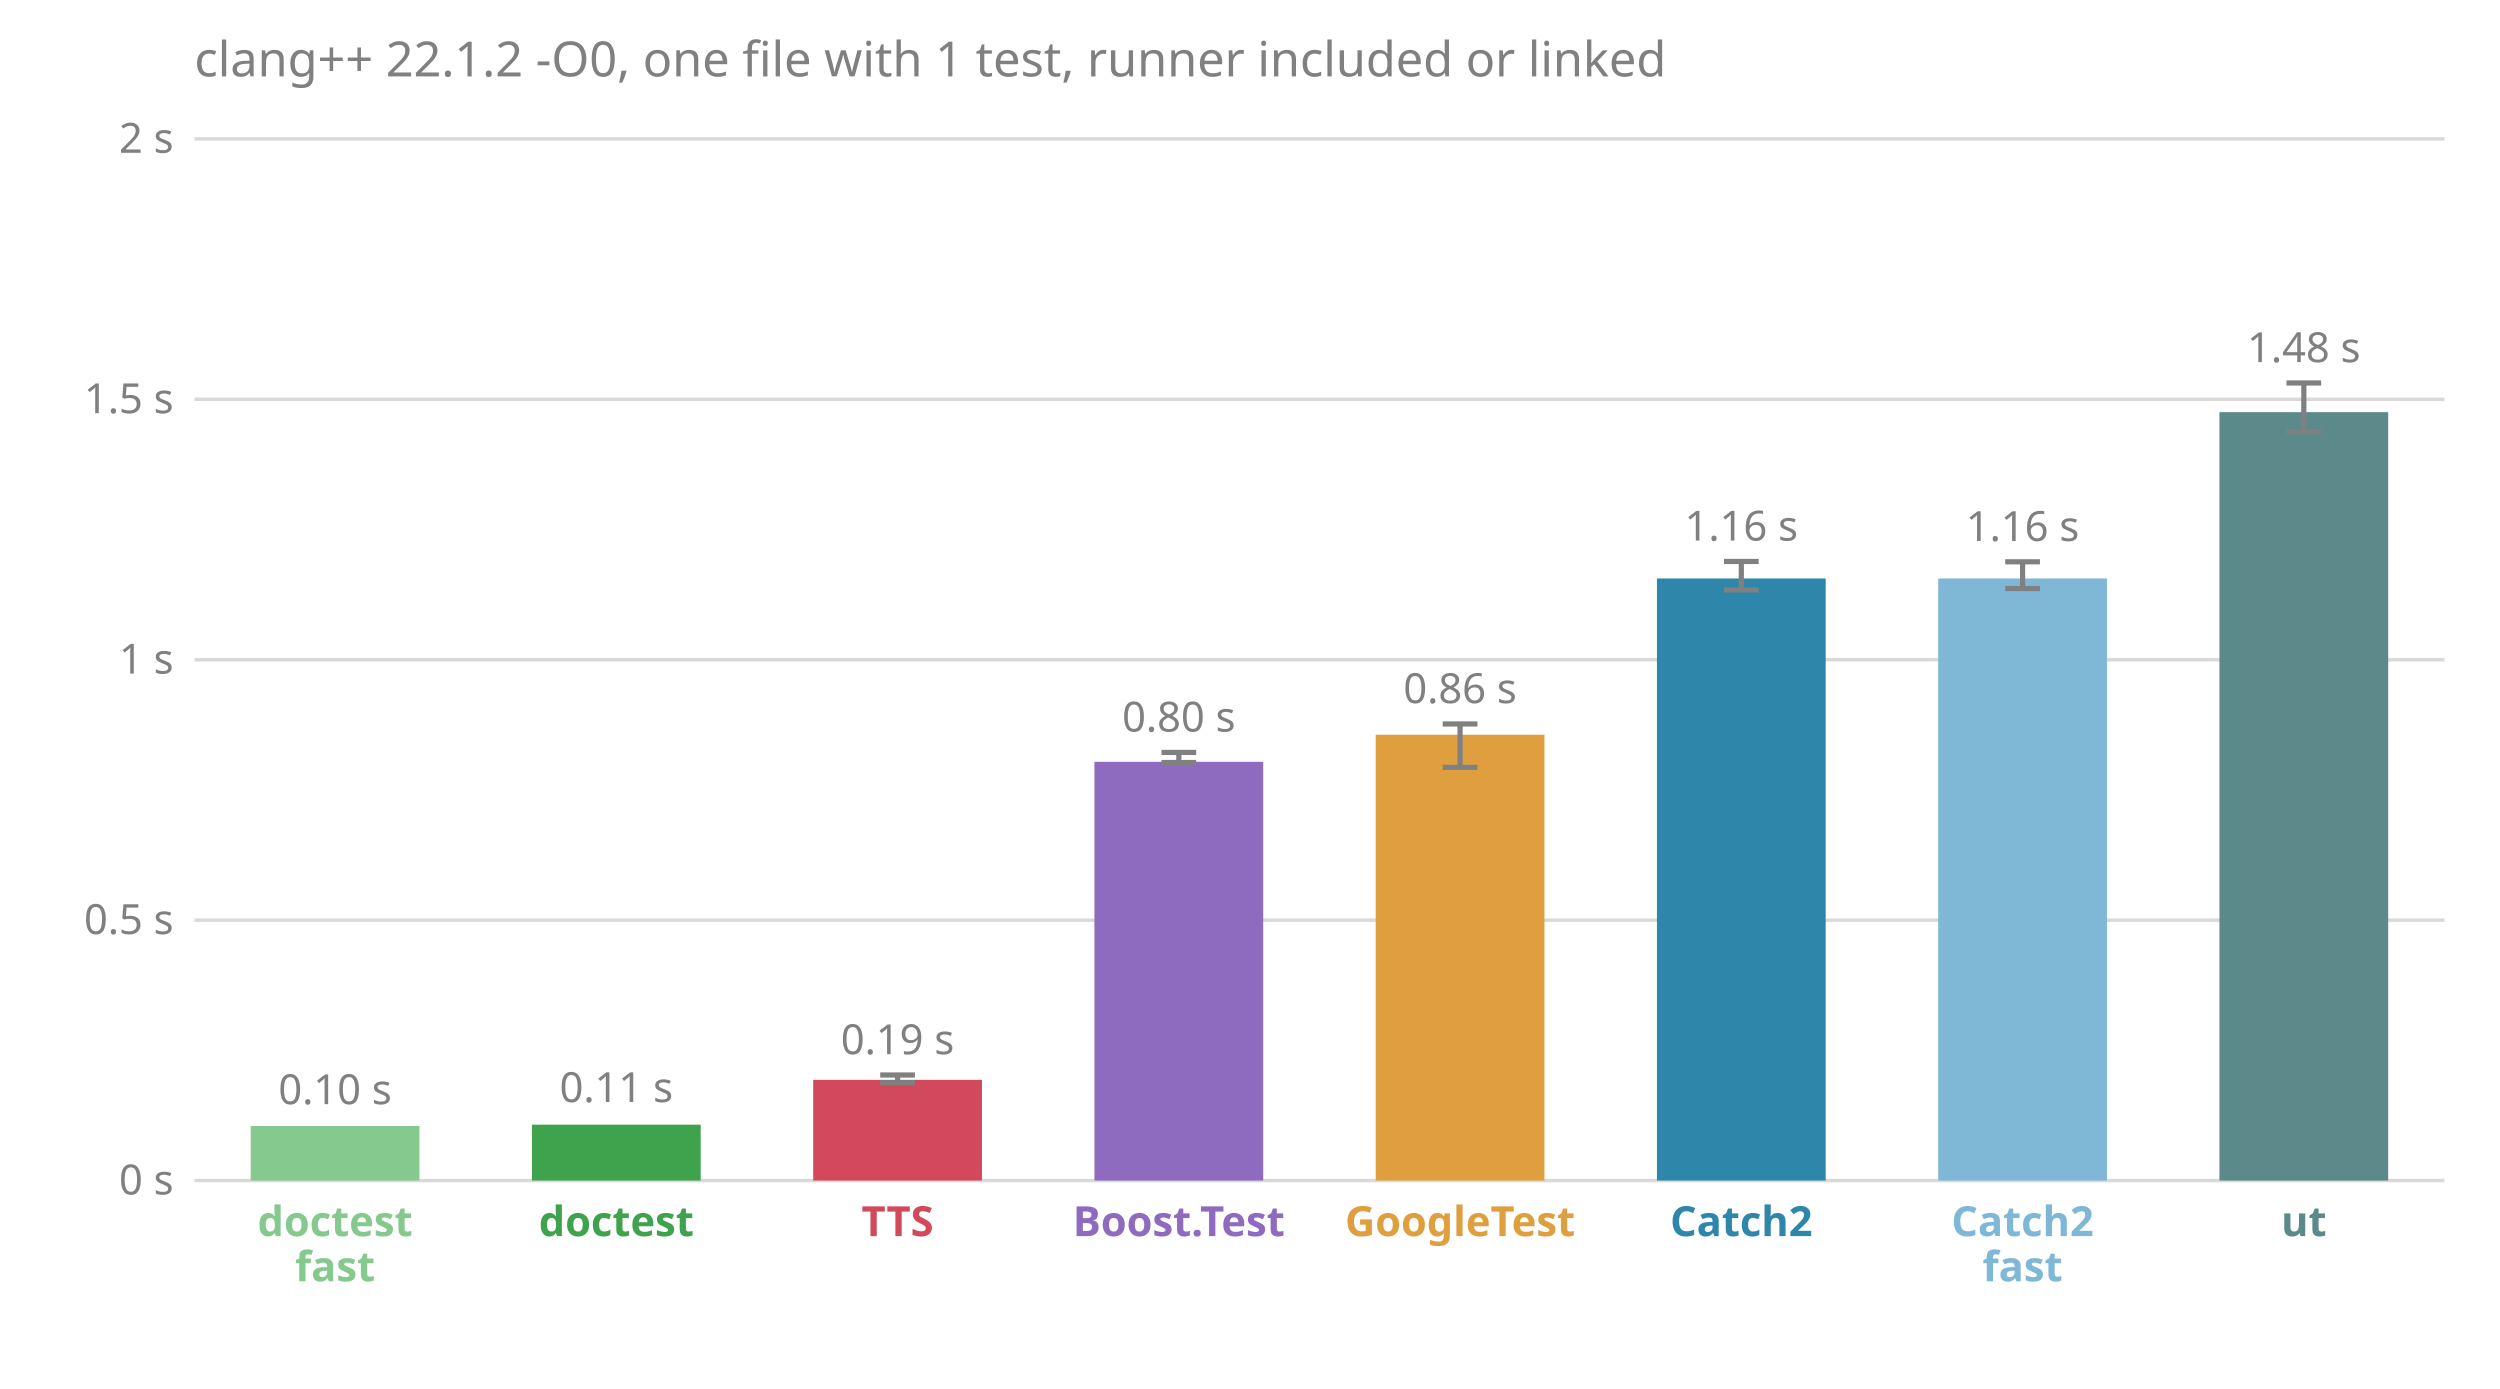
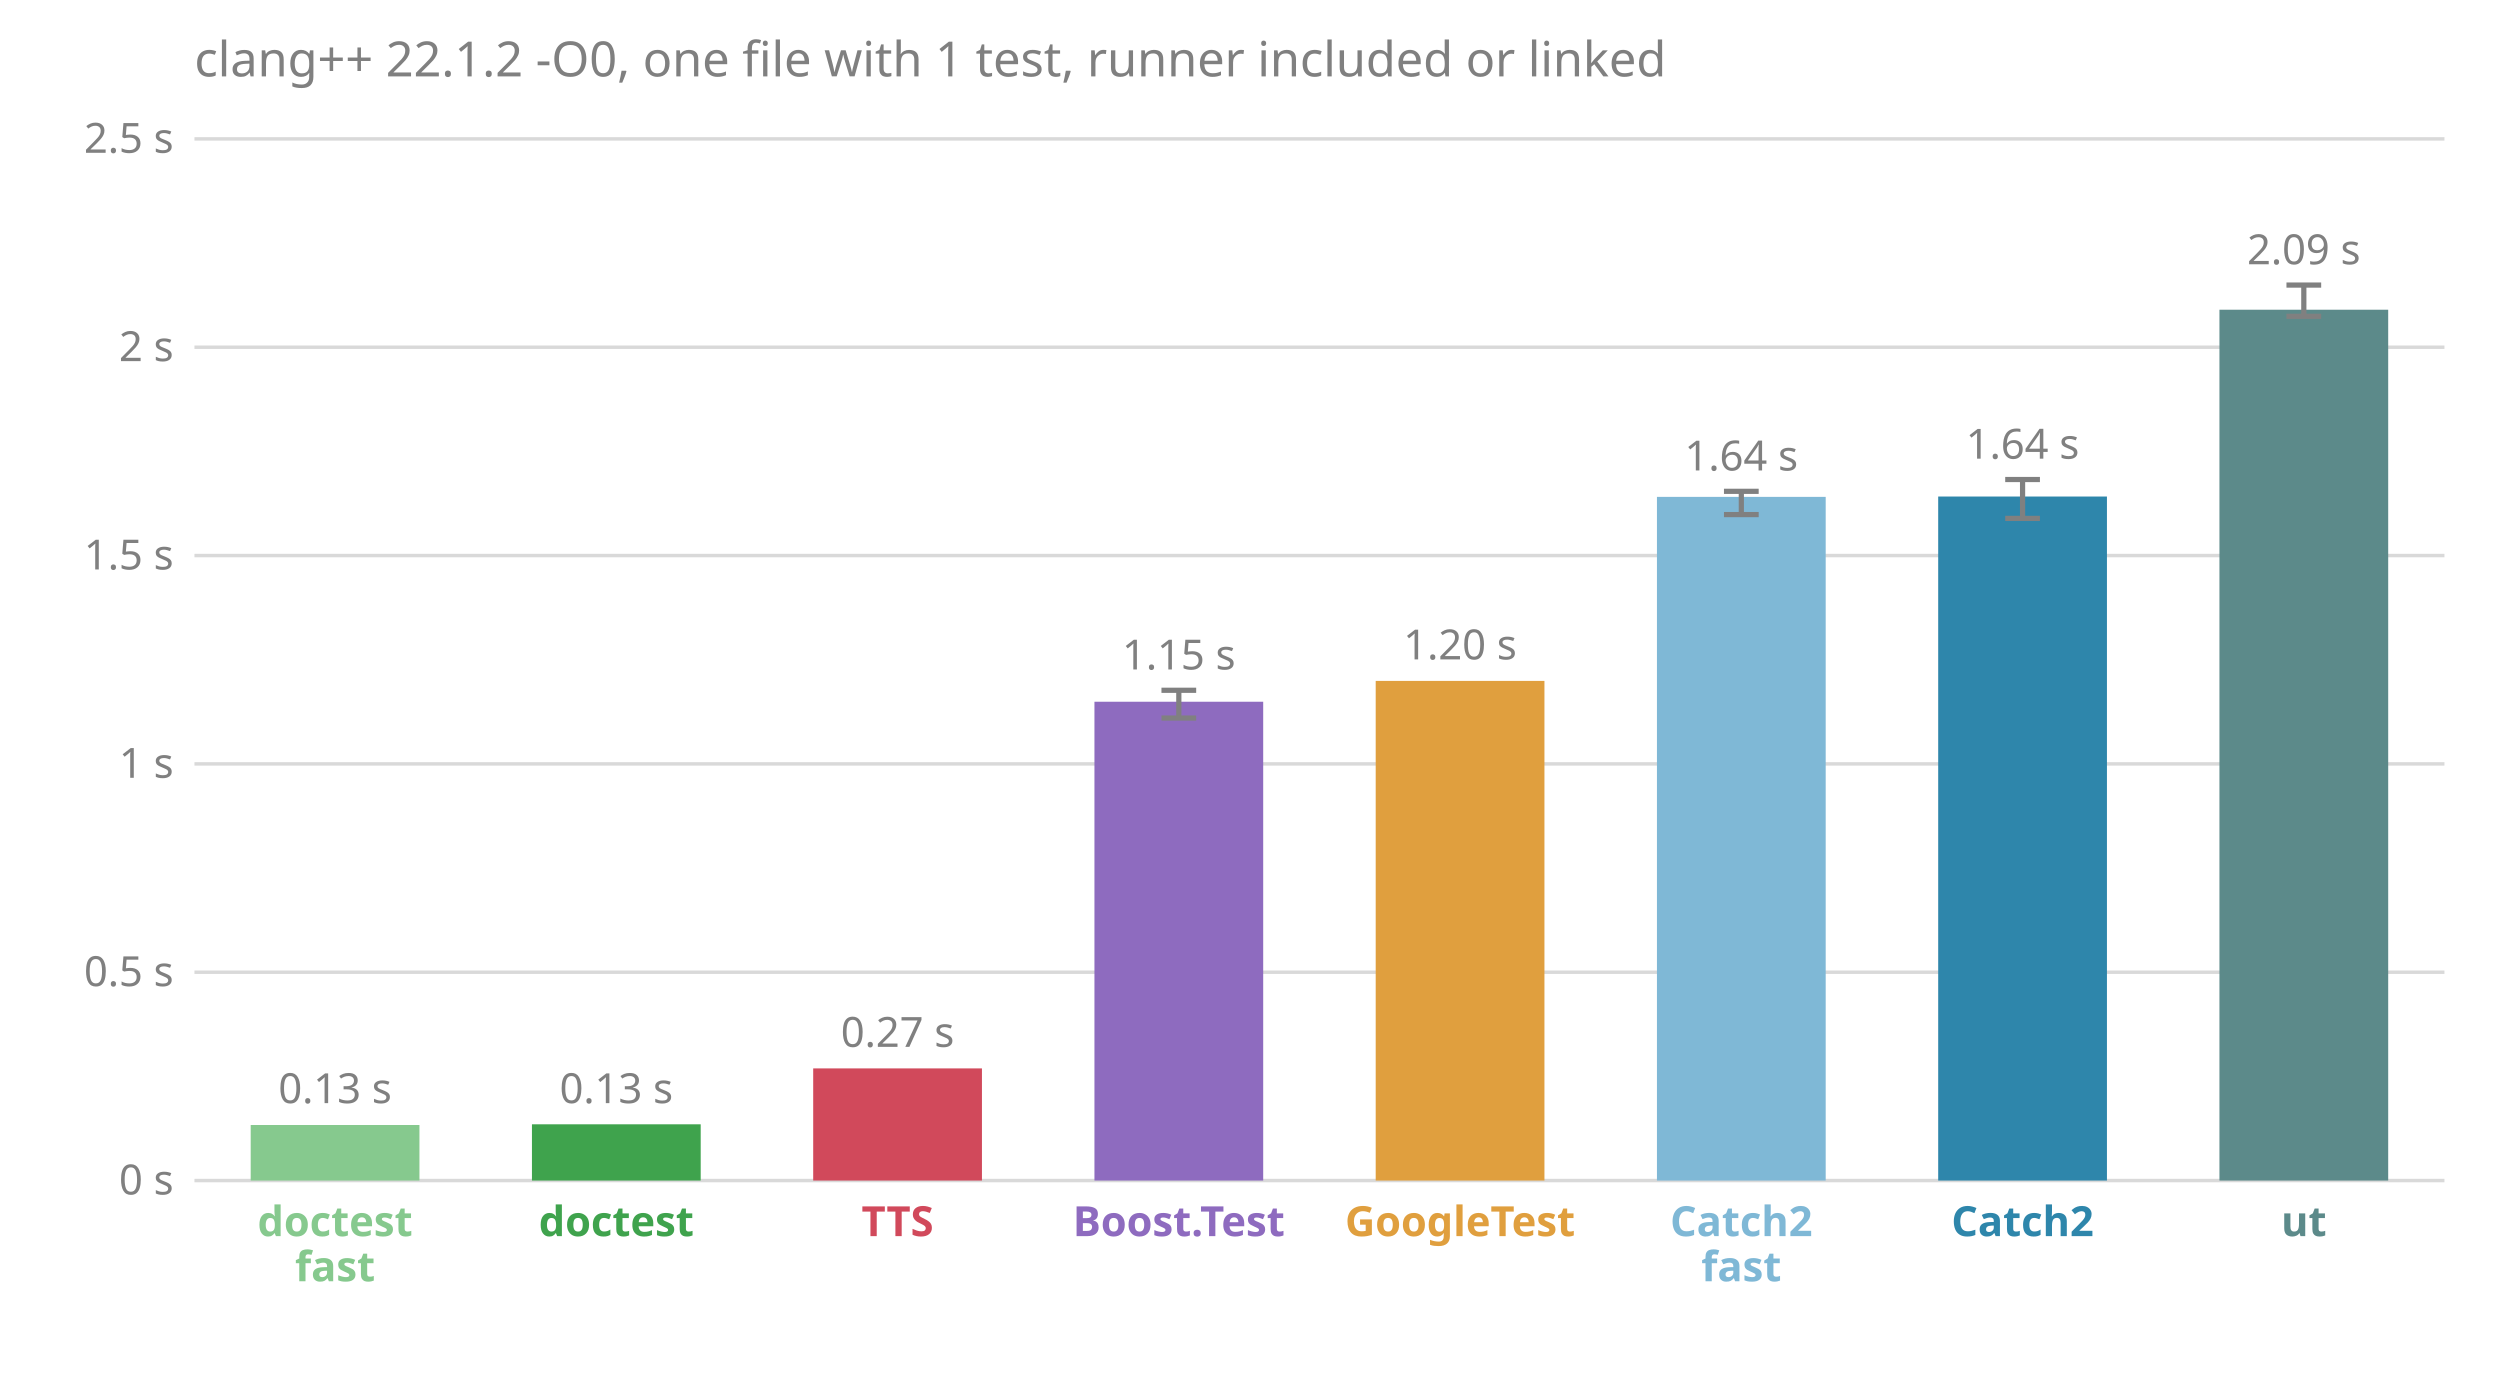
<svg xmlns="http://www.w3.org/2000/svg" viewBox="0 0 720 400" font-family="sans-serif" font-size="12">
  <text x="56.0" y="22.0" fill="#808080" font-size="14">clang++ 22.1.2 -O0, one file with 1 test, runner included or linked</text>
  <line x1="56.0" x2="704.0" y1="340.0" y2="340.0" stroke="#808080" stroke-opacity="0.3" />
  <text x="50.0" y="344.0" fill="#808080" text-anchor="end">0 s</text>
-   <line x1="56.0" x2="704.0" y1="265.0" y2="265.0" stroke="#808080" stroke-opacity="0.3" />
-   <text x="50.0" y="269.0" fill="#808080" text-anchor="end">0.5 s</text>
-   <line x1="56.0" x2="704.0" y1="190.0" y2="190.0" stroke="#808080" stroke-opacity="0.3" />
-   <text x="50.0" y="194.0" fill="#808080" text-anchor="end">1 s</text>
-   <line x1="56.0" x2="704.0" y1="115.0" y2="115.0" stroke="#808080" stroke-opacity="0.3" />
-   <text x="50.0" y="119.0" fill="#808080" text-anchor="end">1.5 s</text>
+   <line x1="56.0" x2="704.0" y1="280.0" y2="280.0" stroke="#808080" stroke-opacity="0.3" />
+   <text x="50.0" y="284.0" fill="#808080" text-anchor="end">0.5 s</text>
+   <line x1="56.0" x2="704.0" y1="220.0" y2="220.0" stroke="#808080" stroke-opacity="0.3" />
+   <text x="50.0" y="224.0" fill="#808080" text-anchor="end">1 s</text>
+   <line x1="56.0" x2="704.0" y1="160.0" y2="160.0" stroke="#808080" stroke-opacity="0.3" />
+   <text x="50.0" y="164.0" fill="#808080" text-anchor="end">1.5 s</text>
+   <line x1="56.0" x2="704.0" y1="100.0" y2="100.0" stroke="#808080" stroke-opacity="0.3" />
+   <text x="50.0" y="104.0" fill="#808080" text-anchor="end">2 s</text>
  <line x1="56.0" x2="704.0" y1="40.0" y2="40.0" stroke="#808080" stroke-opacity="0.3" />
-   <text x="50.0" y="44.0" fill="#808080" text-anchor="end">2 s</text>
-   <rect x="72.2" y="324.3" width="48.6" height="15.7" fill="#86c98e" />
-   <text x="96.5" y="318.0" fill="#808080" text-anchor="middle">0.10 s</text>
+   <text x="50.0" y="44.0" fill="#808080" text-anchor="end">2.5 s</text>
+   <rect x="72.2" y="324.0" width="48.6" height="16.0" fill="#86c98e" />
+   <text x="96.5" y="317.7" fill="#808080" text-anchor="middle">0.13 s</text>
  <text x="96.5" y="356.0" fill="#86c98e" font-weight="bold" text-anchor="middle">doctest</text>
  <text x="96.5" y="369.0" fill="#86c98e" font-weight="bold" text-anchor="middle">fast</text>
-   <rect x="153.2" y="323.9" width="48.6" height="16.1" fill="#3fa34d" />
-   <text x="177.5" y="317.4" fill="#808080" text-anchor="middle">0.11 s</text>
+   <rect x="153.2" y="323.8" width="48.6" height="16.2" fill="#3fa34d" />
+   <text x="177.5" y="317.7" fill="#808080" text-anchor="middle">0.13 s</text>
  <text x="177.5" y="356.0" fill="#3fa34d" font-weight="bold" text-anchor="middle">doctest</text>
-   <rect x="234.2" y="311.0" width="48.6" height="29.0" fill="#d1495b" />
-   <line x1="258.5" x2="258.5" y1="311.8" y2="309.6" stroke="#808080" stroke-width="1.5" />
-   <line x1="253.5" x2="263.5" y1="311.8" y2="311.8" stroke="#808080" stroke-width="1.5" />
-   <line x1="253.5" x2="263.5" y1="309.6" y2="309.6" stroke="#808080" stroke-width="1.5" />
-   <text x="258.5" y="303.6" fill="#808080" text-anchor="middle">0.19 s</text>
+   <rect x="234.2" y="307.7" width="48.6" height="32.3" fill="#d1495b" />
+   <text x="258.5" y="301.5" fill="#808080" text-anchor="middle">0.27 s</text>
  <text x="258.5" y="356.0" fill="#d1495b" font-weight="bold" text-anchor="middle">TTS</text>
-   <rect x="315.2" y="219.4" width="48.6" height="120.6" fill="#8e6bbf" />
-   <line x1="339.5" x2="339.5" y1="219.6" y2="216.7" stroke="#808080" stroke-width="1.5" />
-   <line x1="334.5" x2="344.5" y1="219.6" y2="219.6" stroke="#808080" stroke-width="1.5" />
-   <line x1="334.5" x2="344.5" y1="216.7" y2="216.7" stroke="#808080" stroke-width="1.5" />
-   <text x="339.5" y="210.7" fill="#808080" text-anchor="middle">0.80 s</text>
+   <rect x="315.2" y="202.1" width="48.6" height="137.9" fill="#8e6bbf" />
+   <line x1="339.5" x2="339.5" y1="206.8" y2="198.8" stroke="#808080" stroke-width="1.5" />
+   <line x1="334.5" x2="344.5" y1="206.8" y2="206.8" stroke="#808080" stroke-width="1.5" />
+   <line x1="334.5" x2="344.5" y1="198.8" y2="198.8" stroke="#808080" stroke-width="1.5" />
+   <text x="339.5" y="192.8" fill="#808080" text-anchor="middle">1.15 s</text>
  <text x="339.5" y="356.0" fill="#8e6bbf" font-weight="bold" text-anchor="middle">Boost.Test</text>
-   <rect x="396.2" y="211.6" width="48.6" height="128.4" fill="#e09f3e" />
-   <line x1="420.5" x2="420.5" y1="221.0" y2="208.5" stroke="#808080" stroke-width="1.5" />
-   <line x1="415.5" x2="425.5" y1="221.0" y2="221.0" stroke="#808080" stroke-width="1.5" />
-   <line x1="415.5" x2="425.5" y1="208.5" y2="208.5" stroke="#808080" stroke-width="1.5" />
-   <text x="420.5" y="202.5" fill="#808080" text-anchor="middle">0.86 s</text>
+   <rect x="396.2" y="196.1" width="48.6" height="143.9" fill="#e09f3e" />
+   <text x="420.5" y="189.9" fill="#808080" text-anchor="middle">1.20 s</text>
  <text x="420.5" y="356.0" fill="#e09f3e" font-weight="bold" text-anchor="middle">GoogleTest</text>
-   <rect x="477.2" y="166.6" width="48.6" height="173.4" fill="#2e86ab" />
-   <line x1="501.5" x2="501.5" y1="169.9" y2="161.7" stroke="#808080" stroke-width="1.5" />
-   <line x1="496.5" x2="506.5" y1="169.9" y2="169.9" stroke="#808080" stroke-width="1.5" />
-   <line x1="496.5" x2="506.5" y1="161.7" y2="161.7" stroke="#808080" stroke-width="1.5" />
-   <text x="501.5" y="155.7" fill="#808080" text-anchor="middle">1.16 s</text>
-   <text x="501.5" y="356.0" fill="#2e86ab" font-weight="bold" text-anchor="middle">Catch2</text>
-   <rect x="558.2" y="166.6" width="48.6" height="173.4" fill="#7fb8d6" />
-   <line x1="582.5" x2="582.5" y1="169.5" y2="161.8" stroke="#808080" stroke-width="1.5" />
-   <line x1="577.5" x2="587.5" y1="169.5" y2="169.5" stroke="#808080" stroke-width="1.5" />
-   <line x1="577.5" x2="587.5" y1="161.8" y2="161.8" stroke="#808080" stroke-width="1.5" />
-   <text x="582.5" y="155.8" fill="#808080" text-anchor="middle">1.16 s</text>
-   <text x="582.5" y="356.0" fill="#7fb8d6" font-weight="bold" text-anchor="middle">Catch2</text>
-   <text x="582.5" y="369.0" fill="#7fb8d6" font-weight="bold" text-anchor="middle">fast</text>
-   <rect x="639.2" y="118.7" width="48.6" height="221.3" fill="#5c8a8a" />
-   <line x1="663.5" x2="663.5" y1="124.3" y2="110.3" stroke="#808080" stroke-width="1.5" />
-   <line x1="658.5" x2="668.5" y1="124.3" y2="124.3" stroke="#808080" stroke-width="1.5" />
-   <line x1="658.5" x2="668.5" y1="110.3" y2="110.3" stroke="#808080" stroke-width="1.5" />
-   <text x="663.5" y="104.3" fill="#808080" text-anchor="middle">1.48 s</text>
+   <rect x="477.2" y="143.1" width="48.6" height="196.9" fill="#7fb8d6" />
+   <line x1="501.5" x2="501.5" y1="148.2" y2="141.5" stroke="#808080" stroke-width="1.5" />
+   <line x1="496.5" x2="506.5" y1="148.2" y2="148.2" stroke="#808080" stroke-width="1.5" />
+   <line x1="496.5" x2="506.5" y1="141.5" y2="141.5" stroke="#808080" stroke-width="1.5" />
+   <text x="501.5" y="135.5" fill="#808080" text-anchor="middle">1.64 s</text>
+   <text x="501.5" y="356.0" fill="#7fb8d6" font-weight="bold" text-anchor="middle">Catch2</text>
+   <text x="501.5" y="369.0" fill="#7fb8d6" font-weight="bold" text-anchor="middle">fast</text>
+   <rect x="558.2" y="143.0" width="48.6" height="197.0" fill="#2e86ab" />
+   <line x1="582.5" x2="582.5" y1="149.3" y2="138.1" stroke="#808080" stroke-width="1.5" />
+   <line x1="577.5" x2="587.5" y1="149.3" y2="149.3" stroke="#808080" stroke-width="1.5" />
+   <line x1="577.5" x2="587.5" y1="138.1" y2="138.1" stroke="#808080" stroke-width="1.5" />
+   <text x="582.5" y="132.1" fill="#808080" text-anchor="middle">1.64 s</text>
+   <text x="582.5" y="356.0" fill="#2e86ab" font-weight="bold" text-anchor="middle">Catch2</text>
+   <rect x="639.2" y="89.2" width="48.6" height="250.8" fill="#5c8a8a" />
+   <line x1="663.5" x2="663.5" y1="91.1" y2="82.1" stroke="#808080" stroke-width="1.5" />
+   <line x1="658.5" x2="668.5" y1="91.1" y2="91.1" stroke="#808080" stroke-width="1.5" />
+   <line x1="658.5" x2="668.5" y1="82.1" y2="82.1" stroke="#808080" stroke-width="1.5" />
+   <text x="663.5" y="76.1" fill="#808080" text-anchor="middle">2.09 s</text>
  <text x="663.5" y="356.0" fill="#5c8a8a" font-weight="bold" text-anchor="middle">ut</text>
</svg>
